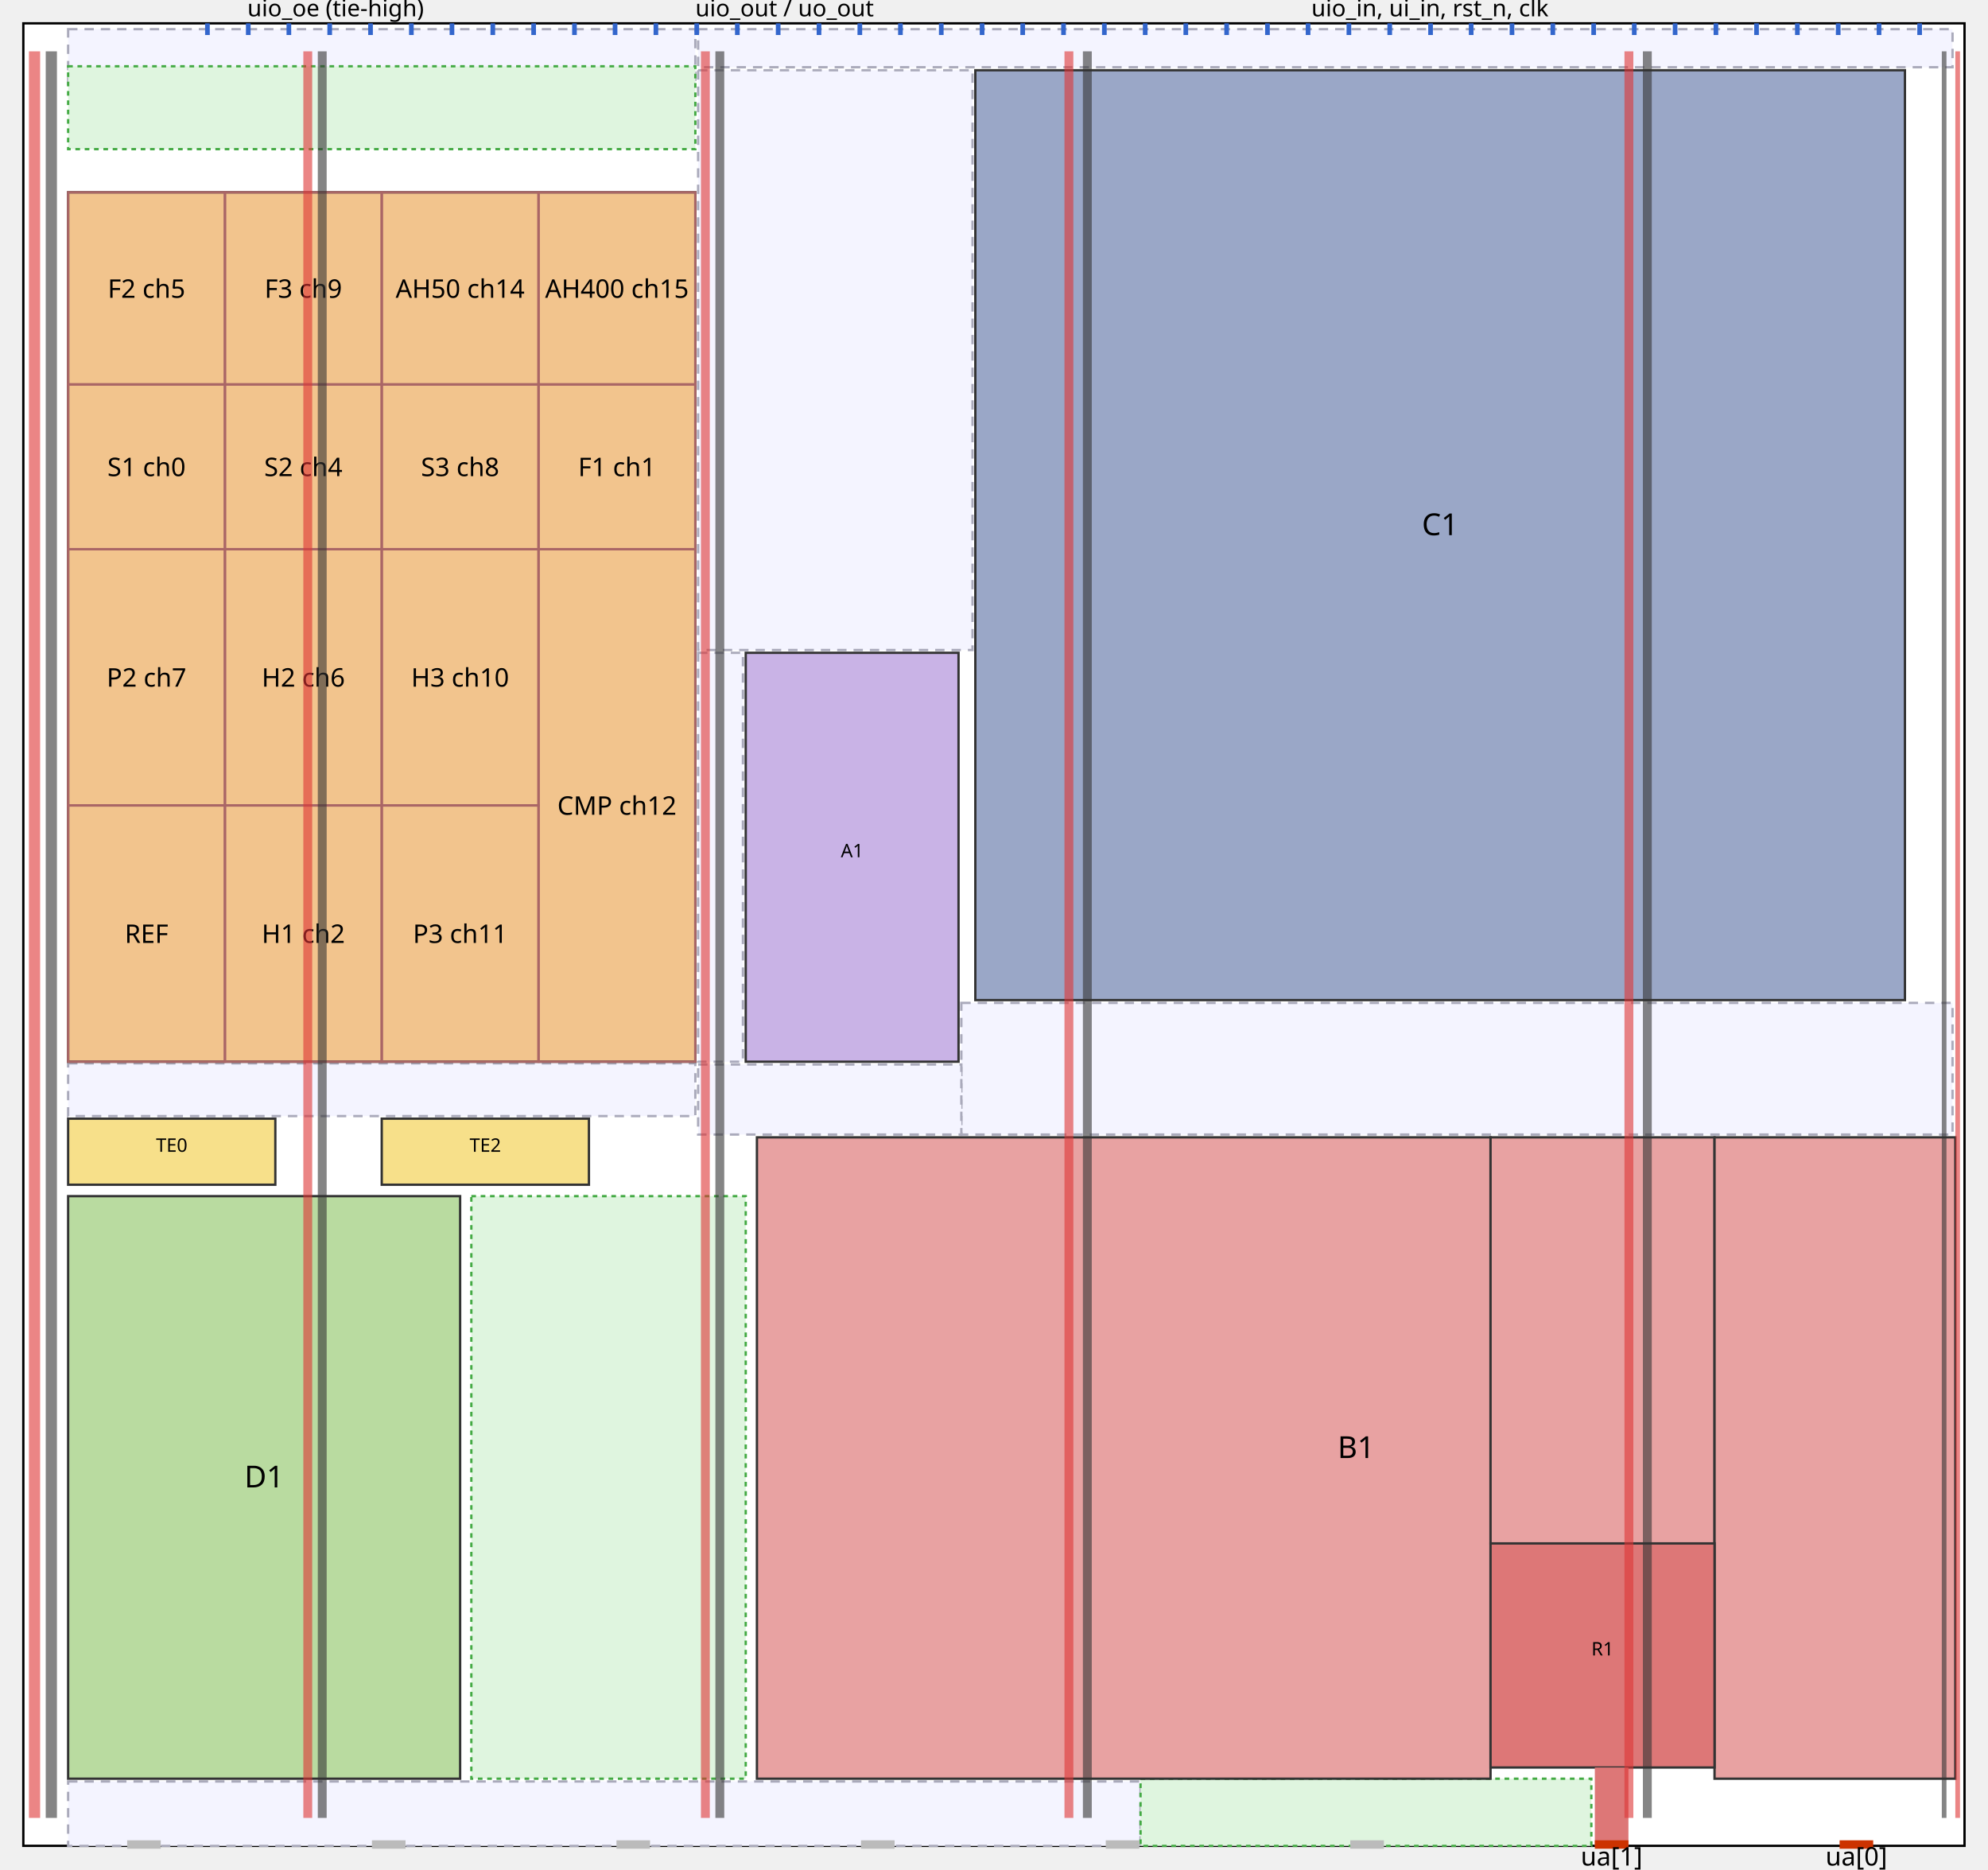
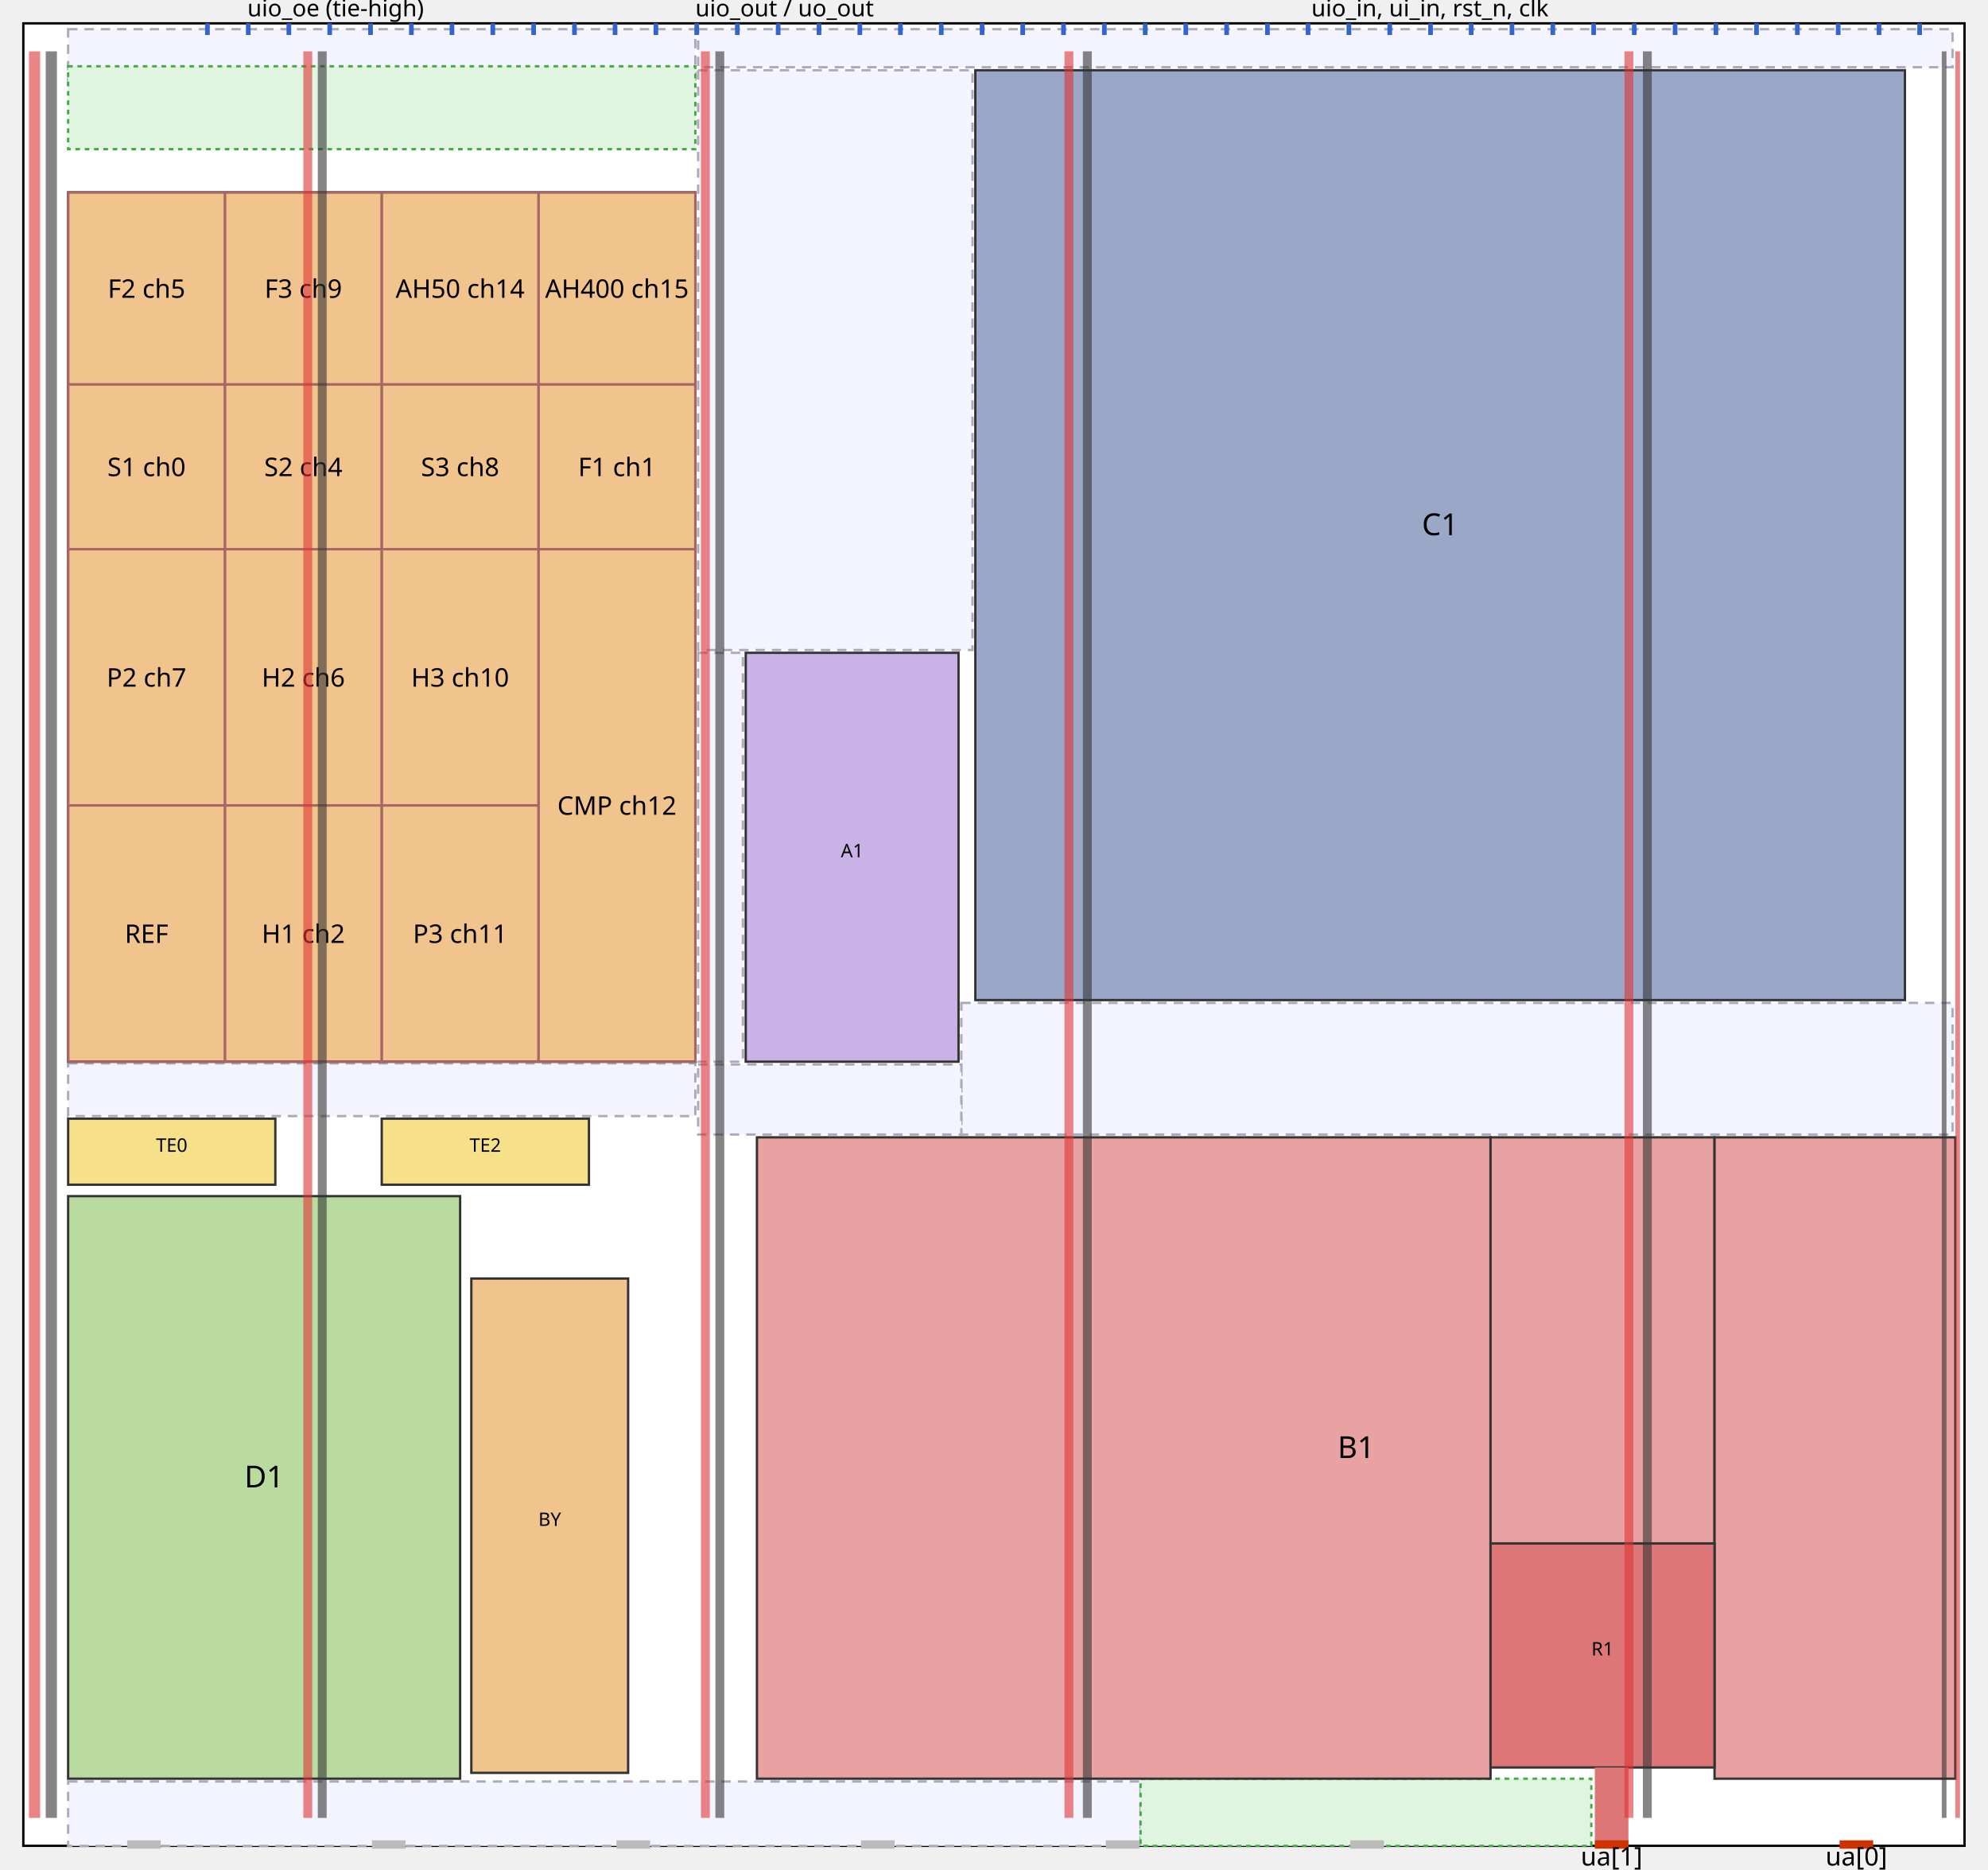
<svg xmlns="http://www.w3.org/2000/svg" width="852" height="801" viewBox="-10 -10 852 801" font-family="sans-serif">
  <rect x="0" y="0" width="831.936" height="780.864" fill="white" stroke="black" />
  <rect x="19.2" y="753.3" width="459.6" height="27.6" fill="#f4f4ff" stroke="#aab" stroke-dasharray="4 3" />
  <rect x="19.2" y="445.6" width="268.8" height="22.6" fill="#f4f4ff" stroke="#aab" stroke-dasharray="4 3" />
  <rect x="402.0" y="419.7" width="424.8" height="56.4" fill="#f4f4ff" stroke="#aab" stroke-dasharray="4 3" />
  <rect x="289.2" y="446.1" width="112.8" height="30.0" fill="#f4f4ff" stroke="#aab" stroke-dasharray="4 3" />
  <rect x="289.2" y="269.7" width="19.2" height="175.2" fill="#f4f4ff" stroke="#aab" stroke-dasharray="4 3" />
  <rect x="289.2" y="20.1" width="117.6" height="248.4" fill="#f4f4ff" stroke="#aab" stroke-dasharray="4 3" />
  <rect x="19.2" y="2.5" width="268.8" height="23.5" fill="#f4f4ff" stroke="#aab" stroke-dasharray="4 3" />
  <rect x="289.2" y="2.5" width="537.6" height="16.3" fill="#f4f4ff" stroke="#aab" stroke-dasharray="4 3" />
-   <rect x="192.0" y="502.5" width="117.6" height="249.6" fill="#dff5df" stroke="#4a4" stroke-dasharray="2 2" />
  <rect x="19.2" y="18.4" width="268.8" height="35.5" fill="#dff5df" stroke="#4a4" stroke-dasharray="2 2" />
  <rect x="478.8" y="752.1" width="193.2" height="28.8" fill="#dff5df" stroke="#4a4" stroke-dasharray="2 2" />
  <rect x="408.0" y="20.1" width="398.4" height="398.4" fill="#9aa7c7" stroke="#333" />
  <text x="607.2" y="219.3" font-size="13" text-anchor="middle">C1</text>
  <rect x="19.2" y="72.4" width="268.8" height="372.5" fill="#f2c48d" stroke="#333" />
  <rect x="19.2" y="502.5" width="168.0" height="249.6" fill="#b9dba0" stroke="#333" />
  <text x="103.2" y="627.3" font-size="13" text-anchor="middle">D1</text>
  <rect x="314.4" y="477.3" width="314.4" height="274.8" fill="#e8a2a2" stroke="#333" />
  <rect x="628.8" y="477.3" width="96.0" height="174.0" fill="#e8a2a2" stroke="#333" />
  <rect x="724.8" y="477.3" width="103.2" height="274.8" fill="#e8a2a2" stroke="#333" />
  <text x="571.2" y="614.7" font-size="13" text-anchor="middle">B1</text>
  <rect x="628.8" y="651.3" width="96.0" height="96.0" fill="#d77" stroke="#333" />
  <text x="676.8" y="699.3" font-size="8" text-anchor="middle">R1</text>
  <rect x="309.6" y="269.7" width="91.2" height="175.2" fill="#c9b3e6" stroke="#333" />
  <text x="355.2" y="357.3" font-size="8" text-anchor="middle">A1</text>
  <rect x="19.2" y="469.3" width="88.8" height="28.3" fill="#f7e08a" stroke="#333" />
  <text x="63.6" y="483.5" font-size="8" text-anchor="middle">TE0</text>
  <rect x="153.6" y="469.3" width="88.8" height="28.3" fill="#f7e08a" stroke="#333" />
  <text x="198.0" y="483.5" font-size="8" text-anchor="middle">TE2</text>
+   <rect x="192.0" y="537.8" width="67.2" height="211.8" fill="#f2c48d" stroke="#333" />
+   <text x="225.6" y="643.8" font-size="8" text-anchor="middle">BY</text>
  <rect x="673.5" y="747.3" width="14.4" height="33.6" fill="#d77" />
  <rect x="19.2" y="72.4" width="67.2" height="82.3" fill="none" stroke="#a66" />
  <text x="52.8" y="117.6" font-size="11" text-anchor="middle">F2 ch5</text>
  <rect x="86.4" y="72.4" width="67.2" height="82.3" fill="none" stroke="#a66" />
  <text x="120.0" y="117.6" font-size="11" text-anchor="middle">F3 ch9</text>
  <rect x="153.6" y="72.4" width="67.2" height="82.3" fill="none" stroke="#a66" />
  <text x="187.2" y="117.6" font-size="11" text-anchor="middle">AH50 ch14</text>
  <rect x="220.8" y="72.4" width="67.2" height="82.3" fill="none" stroke="#a66" />
  <text x="254.4" y="117.6" font-size="11" text-anchor="middle">AH400 ch15</text>
  <rect x="19.2" y="154.7" width="67.2" height="70.6" fill="none" stroke="#a66" />
  <text x="52.8" y="194.0" font-size="11" text-anchor="middle">S1 ch0</text>
  <rect x="86.4" y="154.7" width="67.2" height="70.6" fill="none" stroke="#a66" />
  <text x="120.0" y="194.0" font-size="11" text-anchor="middle">S2 ch4</text>
  <rect x="153.6" y="154.7" width="67.2" height="70.6" fill="none" stroke="#a66" />
  <text x="187.2" y="194.0" font-size="11" text-anchor="middle">S3 ch8</text>
  <rect x="220.8" y="154.7" width="67.2" height="70.6" fill="none" stroke="#a66" />
  <text x="254.4" y="194.0" font-size="11" text-anchor="middle">F1 ch1</text>
  <rect x="19.2" y="225.3" width="67.2" height="109.8" fill="none" stroke="#a66" />
  <text x="52.8" y="284.2" font-size="11" text-anchor="middle">P2 ch7</text>
  <rect x="86.4" y="225.3" width="67.2" height="109.8" fill="none" stroke="#a66" />
  <text x="120.0" y="284.2" font-size="11" text-anchor="middle">H2 ch6</text>
  <rect x="153.6" y="225.3" width="67.2" height="109.8" fill="none" stroke="#a66" />
  <text x="187.2" y="284.2" font-size="11" text-anchor="middle">H3 ch10</text>
  <rect x="220.8" y="225.3" width="67.2" height="219.6" fill="none" stroke="#a66" />
  <text x="254.4" y="339.1" font-size="11" text-anchor="middle">CMP ch12</text>
  <rect x="19.2" y="335.1" width="67.2" height="109.8" fill="none" stroke="#a66" />
  <text x="52.8" y="394.0" font-size="11" text-anchor="middle">REF</text>
  <rect x="86.4" y="335.1" width="67.2" height="109.8" fill="none" stroke="#a66" />
  <text x="120.0" y="394.0" font-size="11" text-anchor="middle">H1 ch2</text>
  <rect x="153.6" y="335.1" width="67.2" height="109.8" fill="none" stroke="#a66" />
  <text x="187.2" y="394.0" font-size="11" text-anchor="middle">P3 ch11</text>
  <rect x="2.4" y="12.0" width="4.8" height="756.9" fill="#d33" opacity="0.6" />
  <rect x="9.6" y="12.0" width="4.8" height="756.9" fill="#333" opacity="0.6" />
  <rect x="120.0" y="12.0" width="3.8" height="756.9" fill="#d33" opacity="0.6" />
  <rect x="126.2" y="12.0" width="3.8" height="756.9" fill="#333" opacity="0.6" />
  <rect x="290.4" y="12.0" width="3.8" height="756.9" fill="#d33" opacity="0.6" />
  <rect x="296.6" y="12.0" width="3.8" height="756.9" fill="#333" opacity="0.6" />
  <rect x="822.2" y="12.0" width="2.0" height="756.9" fill="#333" opacity="0.6" />
  <rect x="828.0" y="12.0" width="2.0" height="756.9" fill="#d33" opacity="0.6" />
  <rect x="446.2" y="12.0" width="3.8" height="756.9" fill="#d33" opacity="0.6" />
  <rect x="454.1" y="12.0" width="3.8" height="756.9" fill="#333" opacity="0.6" />
  <rect x="686.2" y="12.0" width="3.8" height="756.9" fill="#d33" opacity="0.6" />
  <rect x="694.1" y="12.0" width="3.8" height="756.9" fill="#333" opacity="0.6" />
  <rect x="200.2" y="0.0" width="2" height="5" fill="#36c" />
  <rect x="182.7" y="0.0" width="2" height="5" fill="#36c" />
  <rect x="165.3" y="0.0" width="2" height="5" fill="#36c" />
  <rect x="147.8" y="0.0" width="2" height="5" fill="#36c" />
  <rect x="130.3" y="0.0" width="2" height="5" fill="#36c" />
  <rect x="112.8" y="0.0" width="2" height="5" fill="#36c" />
  <rect x="95.4" y="0.0" width="2" height="5" fill="#36c" />
  <rect x="77.9" y="0.0" width="2" height="5" fill="#36c" />
  <rect x="340.0" y="0.0" width="2" height="5" fill="#36c" />
  <rect x="322.5" y="0.0" width="2" height="5" fill="#36c" />
  <rect x="305.0" y="0.0" width="2" height="5" fill="#36c" />
  <rect x="287.6" y="0.0" width="2" height="5" fill="#36c" />
  <rect x="270.1" y="0.0" width="2" height="5" fill="#36c" />
  <rect x="252.6" y="0.0" width="2" height="5" fill="#36c" />
  <rect x="235.2" y="0.0" width="2" height="5" fill="#36c" />
  <rect x="217.7" y="0.0" width="2" height="5" fill="#36c" />
  <rect x="479.8" y="0.0" width="2" height="5" fill="#36c" />
  <rect x="462.3" y="0.0" width="2" height="5" fill="#36c" />
  <rect x="444.8" y="0.0" width="2" height="5" fill="#36c" />
  <rect x="427.3" y="0.0" width="2" height="5" fill="#36c" />
  <rect x="409.9" y="0.0" width="2" height="5" fill="#36c" />
  <rect x="392.4" y="0.0" width="2" height="5" fill="#36c" />
  <rect x="374.9" y="0.0" width="2" height="5" fill="#36c" />
  <rect x="357.5" y="0.0" width="2" height="5" fill="#36c" />
  <rect x="619.5" y="0.0" width="2" height="5" fill="#36c" />
  <rect x="602.1" y="0.0" width="2" height="5" fill="#36c" />
  <rect x="584.6" y="0.0" width="2" height="5" fill="#36c" />
  <rect x="567.1" y="0.0" width="2" height="5" fill="#36c" />
  <rect x="549.6" y="0.0" width="2" height="5" fill="#36c" />
  <rect x="532.2" y="0.0" width="2" height="5" fill="#36c" />
  <rect x="514.7" y="0.0" width="2" height="5" fill="#36c" />
  <rect x="497.2" y="0.0" width="2" height="5" fill="#36c" />
  <rect x="759.3" y="0.0" width="2" height="5" fill="#36c" />
  <rect x="741.8" y="0.0" width="2" height="5" fill="#36c" />
  <rect x="724.4" y="0.0" width="2" height="5" fill="#36c" />
  <rect x="706.9" y="0.0" width="2" height="5" fill="#36c" />
  <rect x="689.4" y="0.0" width="2" height="5" fill="#36c" />
  <rect x="672.0" y="0.0" width="2" height="5" fill="#36c" />
  <rect x="654.5" y="0.0" width="2" height="5" fill="#36c" />
  <rect x="637.0" y="0.0" width="2" height="5" fill="#36c" />
  <rect x="776.8" y="0.0" width="2" height="5" fill="#36c" />
  <rect x="794.3" y="0.0" width="2" height="5" fill="#36c" />
  <rect x="811.7" y="0.0" width="2" height="5" fill="#36c" />
  <rect x="778.4" y="778.5" width="14.4" height="3.6" fill="#c30" />
  <text x="785.6" y="789.3" font-size="11" text-anchor="middle">ua[0]</text>
  <rect x="673.5" y="778.5" width="14.4" height="3.6" fill="#c30" />
  <text x="680.7" y="789.3" font-size="11" text-anchor="middle">ua[1]</text>
  <rect x="568.7" y="778.5" width="14.4" height="3.6" fill="#bbb" />
  <rect x="463.9" y="778.5" width="14.4" height="3.6" fill="#bbb" />
  <rect x="359.0" y="778.5" width="14.4" height="3.6" fill="#bbb" />
  <rect x="254.2" y="778.5" width="14.4" height="3.6" fill="#bbb" />
  <rect x="149.4" y="778.5" width="14.4" height="3.6" fill="#bbb" />
  <rect x="44.5" y="778.5" width="14.4" height="3.6" fill="#bbb" />
  <text x="96.0" y="-3.0" font-size="10">uio_oe (tie-high)</text>
  <text x="288.0" y="-3.0" font-size="10">uio_out / uo_out</text>
  <text x="552.0" y="-3.0" font-size="10">uio_in, ui_in, rst_n, clk</text>
</svg>
